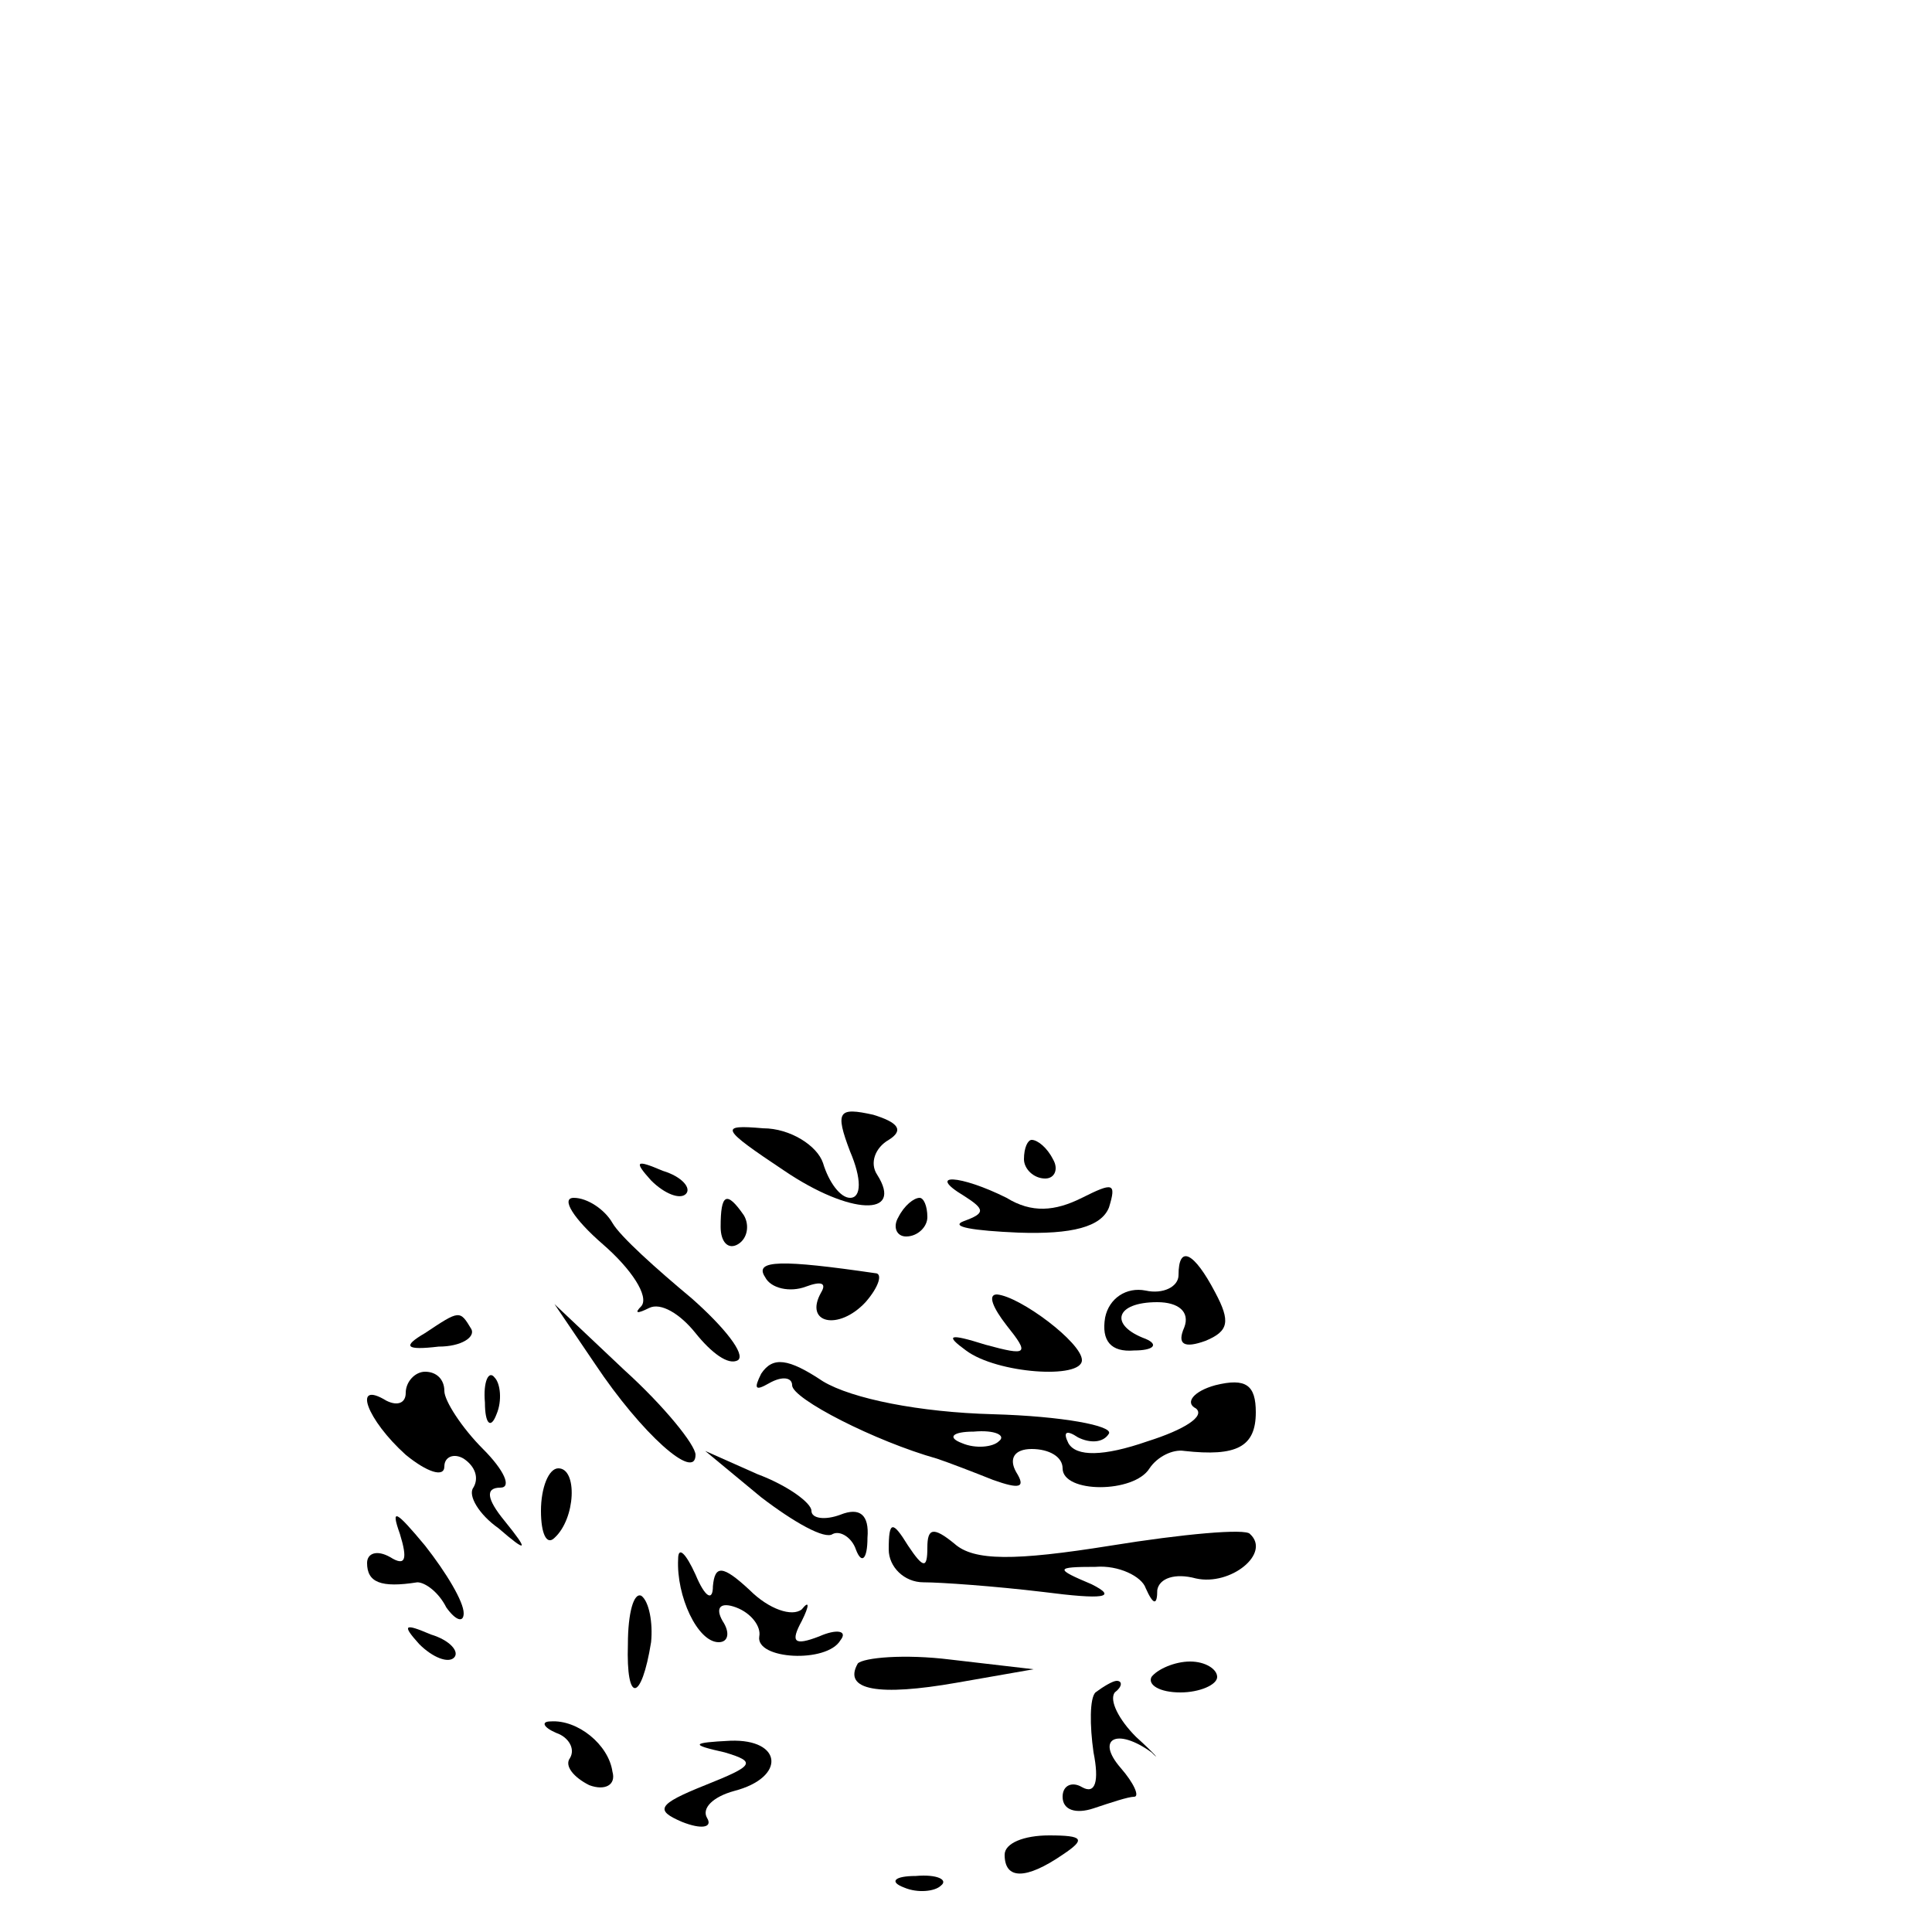
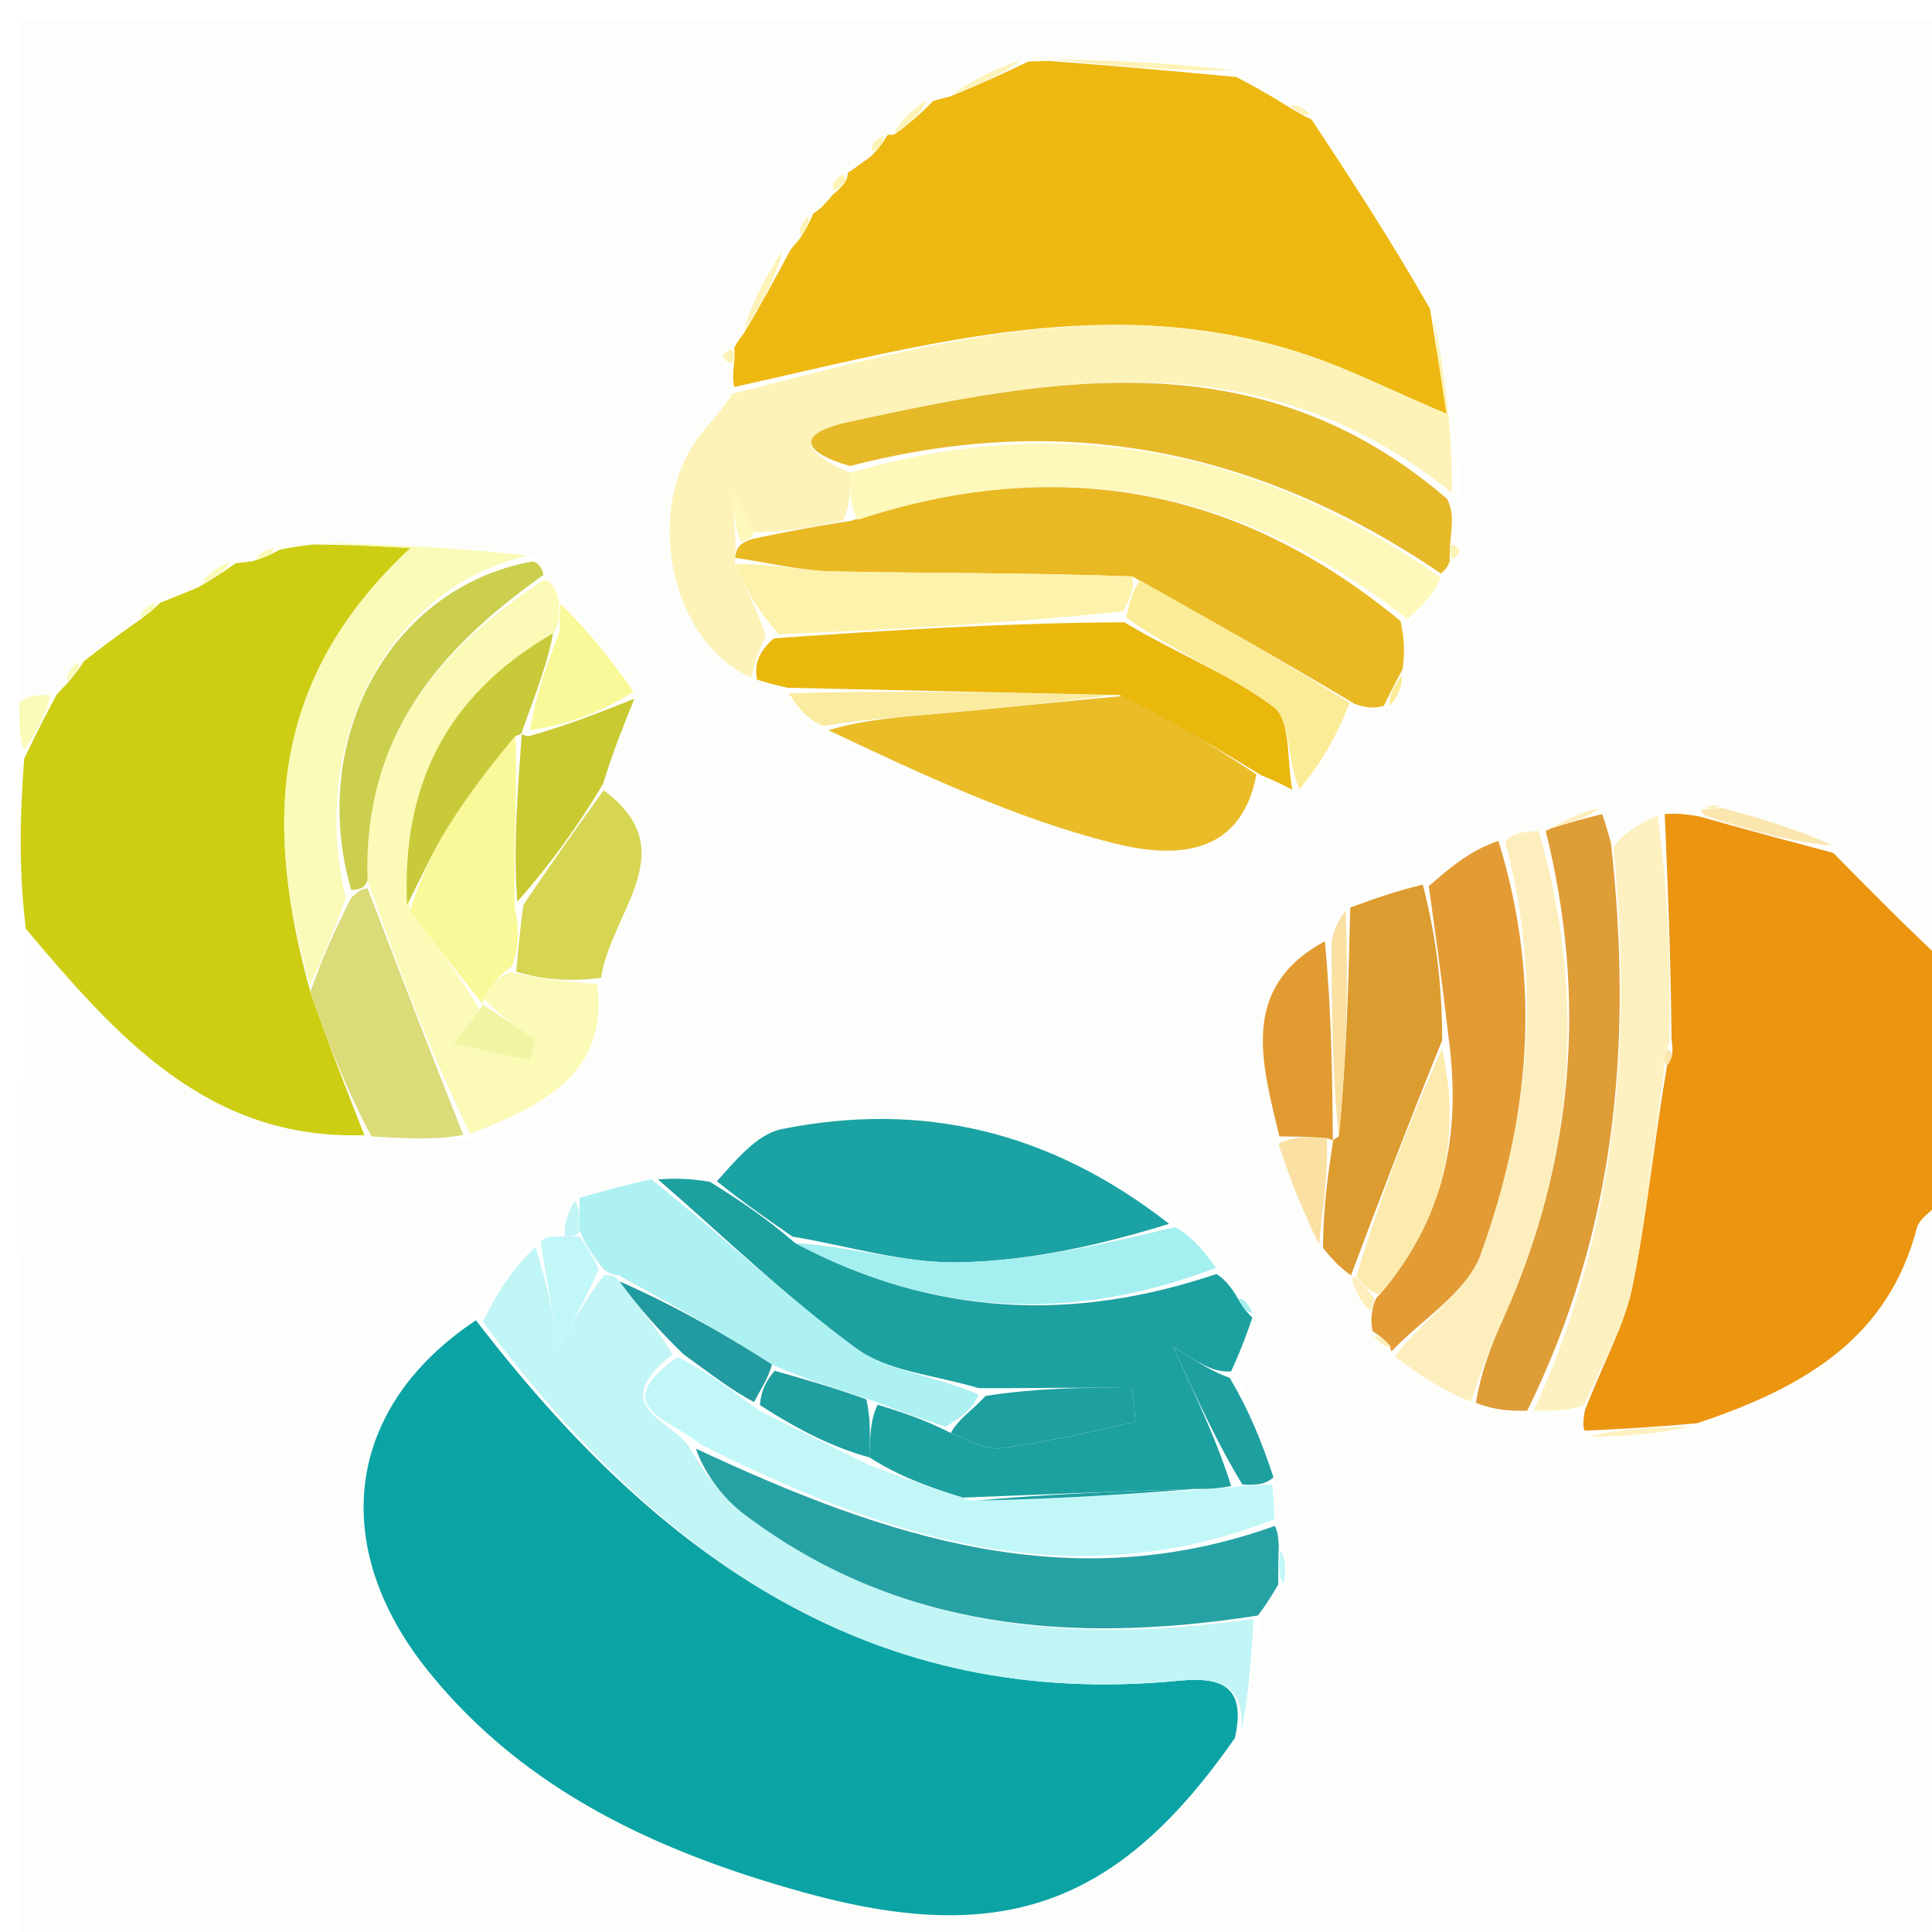
- <svg xmlns="http://www.w3.org/2000/svg" version="1.0" width="100pt" height="100pt" viewBox="0 0 100 100" preserveAspectRatio="xMidYMid meet">
-   <g transform="translate(0,100) scale(0.1,-0.1)" fill="#000000" stroke="none">
-     <path d="M440 404 c6 -14 6 -24 0 -24 -5 0 -11 8 -14 18 -3 9 -17 18 -31 18 -23 2 -22 0 11 -22 34 -23 62 -24 48 -2 -4 6 -1 14 6 18 8 5 5 9 -8 13 -18 4 -20 2 -12 -19z" />
-     <path d="M530 400 c0 -5 5 -10 11 -10 5 0 7 5 4 10 -3 6 -8 10 -11 10 -2 0 -4 -4 -4 -10z" />
-     <path d="M337 389 c7 -7 15 -10 18 -7 3 3 -2 9 -12 12 -14 6 -15 5 -6 -5z" />
-     <path d="M499 381 c11 -7 11 -9 0 -13 -8 -3 5 -5 28 -6 28 -1 43 3 47 13 4 13 2 13 -14 5 -14 -7 -26 -8 -39 0 -24 12 -42 13 -22 1z" />
-     <path d="M312 356 c15 -13 24 -27 20 -32 -4 -4 -2 -4 4 -1 6 3 16 -3 24 -13 8 -10 17 -17 22 -14 4 3 -7 17 -24 32 -18 15 -37 32 -41 39 -4 7 -13 13 -20 13 -7 0 0 -11 15 -24z" />
-     <path d="M373 365 c0 -8 4 -12 9 -9 5 3 6 10 3 15 -9 13 -12 11 -12 -6z" />
-     <path d="M465 370 c-3 -5 -1 -10 4 -10 6 0 11 5 11 10 0 6 -2 10 -4 10 -3 0 -8 -4 -11 -10z" />
-     <path d="M396 339 c3 -6 13 -8 21 -5 8 3 11 2 8 -3 -9 -16 9 -20 23 -5 7 8 9 15 5 15 -48 7 -63 7 -57 -2z" />
-     <path d="M610 340 c0 -6 -8 -10 -17 -8 -10 2 -19 -4 -21 -14 -2 -12 3 -18 15 -17 10 0 13 3 6 6 -19 7 -16 19 6 19 11 0 17 -5 14 -13 -4 -9 0 -11 11 -7 12 5 13 10 5 25 -11 21 -19 25 -19 9z" />
-     <path d="M521 314 c12 -15 11 -16 -11 -10 -19 6 -21 5 -10 -3 16 -12 60 -15 60 -5 0 9 -32 33 -44 34 -5 0 -2 -7 5 -16z" />
-     <path d="M220 310 c-12 -7 -10 -9 7 -7 12 0 19 5 17 9 -6 10 -6 10 -24 -2z" />
-     <path d="M308 294 c24 -36 52 -61 52 -47 0 5 -16 25 -37 44 l-36 34 21 -31z" />
-     <path d="M394 289 c-4 -8 -3 -9 4 -5 7 4 12 3 12 -1 0 -7 43 -29 75 -38 6 -2 19 -7 29 -11 14 -5 17 -4 12 4 -4 7 -1 12 8 12 9 0 16 -4 16 -10 0 -13 37 -13 45 0 4 6 12 10 18 9 27 -3 37 2 37 20 0 14 -5 18 -21 14 -11 -3 -16 -9 -10 -12 5 -4 -6 -11 -25 -17 -23 -8 -37 -8 -41 -1 -3 6 -1 7 5 3 6 -3 13 -3 16 2 2 4 -24 9 -60 10 -38 1 -73 8 -88 17 -18 12 -26 13 -32 4z m123 -35 c-3 -3 -12 -4 -19 -1 -8 3 -5 6 6 6 11 1 17 -2 13 -5z" />
-     <path d="M210 279 c0 -5 -4 -7 -10 -4 -18 11 -10 -10 10 -28 11 -9 20 -12 20 -6 0 5 5 7 10 4 6 -4 8 -10 5 -15 -3 -4 3 -14 13 -21 15 -13 16 -12 3 4 -9 11 -10 17 -2 17 6 0 2 9 -9 20 -11 11 -20 25 -20 30 0 6 -4 10 -10 10 -5 0 -10 -5 -10 -11z" />
-     <path d="M251 274 c0 -11 3 -14 6 -6 3 7 2 16 -1 19 -3 4 -6 -2 -5 -13z" />
-     <path d="M394 225 c17 -13 33 -22 37 -19 4 2 10 -2 12 -8 3 -8 6 -5 6 6 1 12 -4 16 -14 12 -8 -3 -15 -2 -15 2 0 4 -12 13 -28 19 l-27 12 29 -24z" />
-     <path d="M280 218 c0 -12 3 -18 7 -14 11 10 12 36 2 36 -5 0 -9 -10 -9 -22z" />
-     <path d="M207 206 c4 -13 3 -17 -5 -12 -7 4 -12 2 -12 -3 0 -10 7 -13 26 -10 4 0 11 -5 15 -13 5 -7 9 -8 9 -3 0 6 -9 21 -20 35 -15 18 -18 20 -13 6z" />
-     <path d="M460 198 c0 -9 8 -17 18 -17 9 0 37 -2 62 -5 31 -4 39 -3 25 4 -19 8 -19 9 2 9 12 1 24 -5 26 -11 4 -9 6 -9 6 -1 1 6 9 9 20 6 18 -4 39 13 28 23 -2 3 -35 0 -72 -6 -50 -8 -71 -8 -81 1 -11 9 -14 8 -14 -2 0 -11 -2 -11 -10 1 -8 13 -10 13 -10 -2z" />
-     <path d="M351 193 c-1 -19 10 -43 21 -43 5 0 6 5 2 11 -4 7 -1 10 7 7 8 -3 13 -10 12 -15 -2 -12 35 -14 42 -2 4 5 -2 6 -11 2 -13 -5 -15 -3 -9 8 4 8 4 11 0 6 -5 -4 -17 0 -27 10 -14 13 -18 13 -19 2 0 -8 -4 -6 -9 6 -5 11 -9 15 -9 8z" />
-     <path d="M325 149 c-1 -31 7 -30 12 1 1 10 -1 21 -5 24 -4 2 -7 -9 -7 -25z" />
-     <path d="M217 149 c7 -7 15 -10 18 -7 3 3 -2 9 -12 12 -14 6 -15 5 -6 -5z" />
-     <path d="M444 139 c-8 -14 11 -17 51 -10 l40 7 -43 5 c-24 3 -45 1 -48 -2z" />
-     <path d="M596 132 c-2 -4 4 -8 15 -8 10 0 19 4 19 8 0 4 -6 8 -14 8 -8 0 -17 -4 -20 -8z" />
-     <path d="M567 124 c-3 -3 -3 -17 -1 -31 3 -15 1 -22 -6 -18 -5 3 -10 1 -10 -5 0 -7 7 -9 16 -6 9 3 18 6 21 6 3 0 0 7 -7 15 -13 15 -2 21 16 8 5 -5 2 -1 -8 8 -9 9 -14 19 -11 23 4 3 4 6 1 6 -2 0 -7 -3 -11 -6z" />
-     <path d="M288 103 c6 -2 10 -8 7 -13 -3 -4 2 -10 10 -14 8 -3 14 0 12 7 -2 14 -18 27 -32 26 -5 0 -4 -3 3 -6z" />
-     <path d="M375 93 c17 -5 15 -7 -10 -17 -25 -10 -26 -13 -12 -19 10 -4 16 -3 13 2 -3 5 3 11 14 14 27 7 25 27 -2 26 -20 -1 -21 -2 -3 -6z" />
-     <path d="M520 40 c0 -13 11 -13 30 0 12 8 11 10 -7 10 -13 0 -23 -4 -23 -10z" />
-     <path d="M468 23 c7 -3 16 -2 19 1 4 3 -2 6 -13 5 -11 0 -14 -3 -6 -6z" />
-   </g>
+ <svg xmlns="http://www.w3.org/2000/svg" version="1.1" id="Layer_1" x="0px" y="0px" width="100%" viewBox="0 0 100 100" enable-background="new 0 0 100 100" xml:space="preserve">
+   <path fill="#FDFEFB" opacity="1" stroke="none" d=" M1,36   C1,24.361 1,12.722 1,1.042   C34.226,1.042 67.452,1.042 101,1.042   C101,17.019 101,33.041 100.696,49.398   C98.559,47.871 96.725,46.009 94.852,43.772   C92.925,42.869 91.038,42.343 89.018,41.691   C88.596,41.647 88.305,41.728 87.974,41.854   C87.932,41.898 88.004,41.995 87.699,42.027   C86.984,42.085 86.575,42.11 85.799,42.205   C84.78,42.663 84.127,43.051 83.36,43.232   C83.138,42.73 83.032,42.433 82.773,41.849   C81.75,42.041 80.881,42.519 80.007,43   C80.002,43.002 80.007,43.013 79.644,43.006   C78.8,43.049 78.319,43.099 77.492,43.12   C76.082,44.016 75.017,44.942 73.644,45.79   C72.186,46.134 71.038,46.554 69.652,47.134   C69.257,47.635 69.099,47.976 68.598,48.286   C64.143,51.118 65.299,54.993 66.173,59.202   C66.857,61.308 67.589,63.036 68.525,64.953   C69.164,65.46 69.599,65.777 70.02,66.373   C70.282,67.113 70.557,67.573 70.887,68.251   C70.941,68.469 71.046,68.905 71.119,69.159   C71.483,69.59 71.775,69.767 72.033,69.967   C71.999,69.99 72.044,69.921 72.203,70.211   C73.635,71.301 74.907,72.101 76.426,72.97   C77.465,73.032 78.257,73.025 79.385,73.022   C80.394,73.031 81.066,73.036 81.796,73.297   C81.908,73.718 81.962,73.885 82.244,74.345   C84.308,74.387 86.144,74.136 88.276,73.702   C93.58,71.76 97.756,69.152 99.22,63.549   C99.384,62.921 100.386,62.511 101,62   C101,74.97 101,87.941 101,100.955   C67.773,100.955 34.545,100.955 1,100.955   C1,83.647 1,66.292 1.336,48.545   C6.126,53.756 10.794,59.01 19.225,58.82   C21.117,58.94 22.645,59 24.522,59.008   C28.125,57.216 31.505,55.571 31.111,50.613   C31.631,47.161 35.471,44.009 31.216,40.57   C31.738,38.876 32.288,37.52 32.797,35.807   C31.507,33.951 30.256,32.454 28.926,30.748   C28.693,30.264 28.465,30.083 28.127,29.759   C28.093,29.523 27.908,29.081 27.673,28.779   C23.631,28.329 19.825,28.18 15.77,28.139   C15.17,28.313 14.818,28.381 14.183,28.37   C13.595,28.507 13.29,28.725 12.797,29.024   C12.611,29.106 12.205,29.147 11.869,29.098   C11.065,29.45 10.597,29.85 9.941,30.435   C9.262,30.813 8.773,31.006 8.003,31.198   C7.481,31.463 7.24,31.729 6.814,32.218   C5.87,33.034 5.109,33.628 4.043,34.266   C3.574,34.661 3.41,35.013 3.195,35.531   C3.144,35.698 2.923,35.967 2.602,35.963   C1.854,35.973 1.427,35.986 1,36  M45.476,7.11   C45.174,7.301 45.004,7.574 44.718,8.376   C44.439,8.566 44.161,8.756 43.426,9.107   C43.137,9.302 42.981,9.574 42.775,10.372   C42.614,10.664 42.386,10.89 41.561,11.262   C41.446,11.608 41.331,11.955 41.12,12.663   C41.12,12.663 40.896,12.963 40.129,13.006   C39.494,14.431 38.859,15.857 38.166,17.659   C38.166,17.659 38.004,18.004 37.633,18.113   C37.554,18.213 37.389,18.348 37.412,18.406   C37.5,18.62 37.65,18.809 37.873,19.523   C37.92,19.691 37.966,19.86 37.833,20.723   C37.301,21.32 36.736,21.891 36.242,22.519   C33.246,26.329 34.72,33.297 39.486,35.312   C39.914,35.407 40.341,35.502 40.89,36.18   C41.366,36.724 41.842,37.269 42.835,38.247   C47.747,40.098 52.555,42.362 57.612,43.637   C60.376,44.334 64.185,44.608 65.554,40.185   C65.999,40.415 66.444,40.646 67.639,40.84   C68.42,39.45 69.201,38.06 70.529,36.793   C70.893,36.708 71.257,36.624 72.258,36.527   C72.432,35.962 72.607,35.398 72.882,34.153   C72.753,33.486 72.625,32.818 73.185,31.931   C73.76,31.239 74.336,30.548 74.944,29.427   C74.944,29.427 75.055,29.012 75.372,28.846   C75.433,28.746 75.568,28.615 75.542,28.549   C75.46,28.343 75.318,28.161 75.182,27.314   C75.191,26.876 75.199,26.439 75.683,25.365   C75.202,22.218 74.722,19.07 73.89,15.303   C71.891,12.265 69.892,9.228 67.717,5.625   C67.363,5.498 67.01,5.37 66.085,5.092   C65.39,4.724 64.695,4.356 63.651,3.304   C60.436,3.21 57.221,3.117 53.632,3.167   C53.632,3.167 53.232,3.184 52.467,3.027   C51.296,3.645 50.124,4.264 48.662,5.112   C48.662,5.112 48.308,5.225 47.621,5.129   C47.07,5.738 46.519,6.346 45.997,7.002   C45.997,7.002 45.952,6.969 45.476,7.11  M28.499,64.004   C28.499,64.004 28.001,64.026 27.432,64.345   C26.591,65.594 25.75,66.842 24.199,67.93   C17.826,72.865 16.98,80.07 22.183,86.518   C27.202,92.739 34.145,95.883 41.61,97.953   C51.924,100.814 57.904,98.593 64.551,89.465   C64.662,87.574 64.773,85.684 65.327,83.446   C65.606,82.967 65.885,82.488 66.701,81.929   C66.607,81.252 66.513,80.576 66.23,79.427   C66.147,79.278 66.064,79.13 65.97,78.271   C65.934,77.797 65.899,77.324 65.966,76.086   C65.264,74.469 64.561,72.851 64.003,70.569   C64.276,69.781 64.549,68.992 64.822,67.678   C64.582,67.438 64.341,67.197 63.803,66.535   C63.525,66.337 63.246,66.139 62.901,65.303   C62.209,64.583 61.516,63.863 60.229,62.802   C54.281,58.474 47.65,57.011 40.48,58.438   C39.188,58.695 38.109,60.031 36.213,60.922   C35.493,60.962 34.773,61.002 33.353,61.04   C32.234,61.36 31.115,61.68 29.502,62.328   C29.334,62.883 29.165,63.438 28.499,64.004  z" />
+   <path fill="#EB9511" opacity="1" stroke="none" d=" M94.892,44.147   C96.725,46.009 98.559,47.871 100.696,49.867   C101,53.693 101,57.386 101,61.539   C100.386,62.511 99.384,62.921 99.22,63.549   C97.756,69.152 93.58,71.76 87.85,73.665   C85.425,73.89 83.721,73.971 82.017,74.051   C81.962,73.885 81.908,73.718 82.032,73.007   C82.994,70.51 84.08,68.621 84.493,66.594   C85.252,62.878 85.615,59.081 86.287,55.148   C86.615,54.694 86.602,54.418 86.517,53.743   C86.483,49.602 86.325,45.869 86.166,42.135   C86.575,42.11 86.984,42.085 87.971,42.261   C90.663,43.024 92.778,43.586 94.892,44.147  z" />
+   <path fill="#CDCE14" opacity="1" stroke="none" d=" M14.466,28.449   C14.818,28.381 15.17,28.313 16.136,28.185   C17.932,28.188 19.112,28.252 21.244,28.367   C13.849,35.245 13.71,42.881 16.066,51.336   C17.007,54.045 17.934,56.402 18.861,58.759   C10.794,59.01 6.126,53.756 1.336,48.076   C1,45.3 1,42.6 1.25,39.272   C1.975,37.752 2.449,36.86 2.923,35.967   C2.923,35.967 3.144,35.698 3.446,35.414   C3.948,34.827 4.148,34.525 4.348,34.222   C5.109,33.628 5.87,33.034 7.083,32.191   C7.784,31.694 8.034,31.446 8.283,31.199   C8.773,31.006 9.262,30.813 10.246,30.406   C11.229,29.843 11.717,29.495 12.205,29.147   C12.205,29.147 12.611,29.106 13.072,29.049   C13.844,28.811 14.155,28.63 14.466,28.449  z" />
+   <path fill="#FAFAB9" opacity="1" stroke="none" d=" M2.602,35.963   C2.449,36.86 1.975,37.752 1.25,38.822   C1,38.25 1,37.5 1,36.375   C1.427,35.986 1.854,35.973 2.602,35.963  z" />
+   <path fill="#0CA3A5" opacity="1" stroke="none" d=" M63.919,89.96   C57.904,98.593 51.924,100.814 41.61,97.953   C34.145,95.883 27.202,92.739 22.183,86.518   C16.98,80.07 17.826,72.865 24.634,68.338   C34.105,80.668 45.219,88.539 61.054,86.991   C63.539,86.748 64.451,87.533 63.919,89.96  z" />
+   <path fill="#EDB811" opacity="1" stroke="none" d=" M53.232,3.184   C53.232,3.184 53.632,3.167 54.247,3.151   C57.908,3.419 60.954,3.704 64,3.988   C64.695,4.356 65.39,4.724 66.502,5.41   C67.244,5.882 67.568,6.036 67.893,6.191   C69.892,9.228 71.891,12.265 74.018,15.981   C74.354,18.019 74.563,19.378 74.877,21.424   C71.965,20.179 69.923,19.151 67.78,18.418   C57.656,14.953 47.849,17.855 38.013,20.028   C37.966,19.86 37.92,19.691 37.973,19.035   C38.049,18.366 38.027,18.185 38.004,18.004   C38.004,18.004 38.166,17.659 38.472,17.298   C39.484,15.612 40.19,14.287 40.896,12.963   C40.896,12.963 41.12,12.663 41.403,12.346   C41.822,11.702 41.958,11.376 42.093,11.049   C42.386,10.89 42.614,10.664 43.102,10.077   C43.72,9.58 43.871,9.301 43.882,8.946   C44.161,8.756 44.439,8.566 45.086,8.091   C45.62,7.527 45.786,7.248 45.952,6.969   C45.952,6.969 45.997,7.002 46.295,6.957   C47.165,6.349 47.736,5.787 48.308,5.225   C48.308,5.225 48.662,5.112 49.145,5.003   C50.829,4.323 52.031,3.754 53.232,3.184  z" />
+   <path fill="#FDF3B8" opacity="1" stroke="none" d=" M37.923,20.375   C47.849,17.855 57.656,14.953 67.78,18.418   C69.923,19.151 71.965,20.179 74.877,21.424   C74.563,19.378 74.354,18.019 74.193,16.291   C74.722,19.07 75.202,22.218 75.142,25.505   C65.23,17.504 54.566,19.525 43.92,21.844   C41.081,22.463 41.609,23.444 44.001,24.469   C44,25.508 44.001,26.201 43.634,26.948   C41.842,27.295 40.419,27.587 38.992,27.548   C38.616,26.634 38.244,26.052 37.872,25.469   C37.953,26.335 38.034,27.202 38.086,28.269   C38.058,28.469 38.057,28.873 38.043,29.212   C38.647,30.608 39.265,31.666 39.63,32.937   C39.212,33.784 39.046,34.419 38.881,35.053   C34.72,33.297 33.246,26.329 36.242,22.519   C36.736,21.891 37.301,21.32 37.923,20.375  z" />
+   <path fill="#1CA1A0" opacity="1" stroke="none" d=" M62.968,65.941   C63.246,66.139 63.525,66.337 63.955,67.008   C64.344,67.722 64.583,67.962 64.821,68.203   C64.549,68.992 64.276,69.781 63.721,70.983   C62.856,71.039 62.274,70.681 60.724,69.726   C62.127,72.764 63.061,74.785 63.723,76.914   C63.066,77.048 62.681,77.074 61.816,77.069   C57.617,77.198 53.897,77.358 49.837,77.516   C47.999,76.952 46.501,76.392 45.003,75.434   C45.035,74.234 45.067,73.434 45.429,72.707   C46.819,73.138 47.878,73.494 49.213,74.17   C50.287,74.658 51.118,75.06 51.877,74.953   C54.187,74.628 56.474,74.123 58.745,73.584   C58.81,73.569 58.613,71.845 58.52,71.844   C56.026,71.794 53.53,71.866 50.666,71.85   C48.282,71.151 45.931,70.976 44.319,69.794   C40.703,67.143 37.453,63.991 34.054,61.042   C34.773,61.002 35.493,60.962 36.746,61.17   C38.525,62.28 39.77,63.142 41.159,64.343   C48.346,68.164 55.577,68.436 62.968,65.941  z" />
+   <path fill="#C2F5F5" opacity="1" stroke="none" d=" M64.235,89.712   C64.451,87.533 63.539,86.748 61.054,86.991   C45.219,88.539 34.105,80.668 24.989,68.418   C25.75,66.842 26.591,65.594 27.712,64.546   C28.31,66.387 28.627,68.027 28.945,69.668   C29.635,68.442 30.325,67.216 31.266,65.997   C31.684,66.006 31.851,66.007 32.067,66.325   C33.11,67.751 34.104,68.859 34.806,70.101   C31.411,72.817 34.641,73.42 35.645,74.857   C36.44,76.192 37.343,77.492 38.544,78.397   C46.451,84.358 55.462,85.121 64.884,83.793   C64.773,85.684 64.662,87.574 64.235,89.712  z" />
+   <path fill="#1BA2A3" opacity="1" stroke="none" d=" M41.016,64.005   C39.77,63.142 38.525,62.28 37.106,61.143   C38.109,60.031 39.188,58.695 40.48,58.438   C47.65,57.011 54.281,58.474 60.513,63.345   C57.087,64.407 53.385,65.26 49.666,65.338   C46.793,65.398 43.9,64.485 41.016,64.005  z" />
+   <path fill="#E9B924" opacity="1" stroke="none" d=" M38.997,27.88   C40.419,27.587 41.842,27.295 44.031,26.96   C55.021,23.416 64.224,25.317 72.496,32.15   C72.625,32.818 72.753,33.486 72.602,34.634   C72.089,35.59 71.855,36.064 71.621,36.539   C71.257,36.624 70.893,36.708 70.131,36.44   C66.15,34.068 62.569,32.05 58.616,29.839   C53.202,29.635 48.157,29.681 43.116,29.576   C41.425,29.541 39.743,29.119 38.057,28.873   C38.057,28.873 38.058,28.469 38.308,28.228   C38.558,27.988 38.997,27.88 38.997,27.88  z" />
+   <path fill="#E9BC28" opacity="1" stroke="none" d=" M65.034,40.08   C64.185,44.608 60.376,44.334 57.612,43.637   C52.555,42.362 47.747,40.098 42.879,37.795   C44.852,37.206 46.783,37.102 48.708,36.926   C51.801,36.645 54.89,36.316 58.356,36.002   C60.833,37.358 62.933,38.719 65.034,40.08  z" />
+   <path fill="#E6B929" opacity="1" stroke="none" d=" M44.004,24.122   C41.609,23.444 41.081,22.463 43.92,21.844   C54.566,19.525 65.23,17.504 74.905,25.824   C75.199,26.439 75.191,26.876 75.087,27.893   C75.013,28.652 75.034,28.832 75.055,29.012   C75.055,29.012 74.944,29.427 74.576,29.68   C65.059,23.222 54.997,21.251 44.004,24.122  z" />
+   <path fill="#27A2A4" opacity="1" stroke="none" d=" M65.106,83.62   C55.462,85.121 46.451,84.358 38.544,78.397   C37.343,77.492 36.44,76.192 36.016,74.978   C45.943,79.631 55.481,82.747 65.981,78.982   C66.064,79.13 66.147,79.278 66.19,80   C66.154,81.052 66.159,81.53 66.164,82.009   C65.885,82.488 65.606,82.967 65.106,83.62  z" />
+   <path fill="#E39C35" opacity="1" stroke="none" d=" M71.046,68.905   C71.046,68.905 70.941,68.469 70.996,68.057   C71.051,67.646 71.132,67.208 71.421,66.999   C74.754,63.068 75.658,58.797 74.976,53.688   C74.642,50.796 74.298,48.332 73.953,45.867   C75.017,44.942 76.082,44.016 77.558,43.524   C79.905,51.088 79.091,58.128 76.655,64.906   C75.947,66.876 73.626,68.266 72.044,69.921   C72.044,69.921 71.999,69.99 71.953,69.72   C71.621,69.268 71.333,69.086 71.046,68.905  z" />
+   <path fill="#FBFAB7" opacity="1" stroke="none" d=" M30.92,50.935   C31.505,55.571 28.125,57.216 24.33,58.691   C22.202,54.277 20.614,50.128 19.027,45.57   C18.777,38.121 22.718,33.606 28.161,29.996   C28.465,30.083 28.693,30.264 28.924,31.033   C28.991,31.904 28.979,32.282 28.629,32.777   C22.981,36.038 20.795,40.801 21.21,47.139   C22.568,48.958 23.786,50.476 24.829,52.267   C24.254,53.031 23.855,53.523 23.455,54.014   C24.779,54.306 26.102,54.599 27.425,54.891   C27.519,54.521 27.612,54.152 27.705,53.783   C26.802,53.189 25.898,52.594 25.029,51.684   C25.459,50.919 25.854,50.471 26.446,50.311   C28.069,50.711 29.494,50.823 30.92,50.935  z" />
+   <path fill="#DF9D37" opacity="1" stroke="none" d=" M82.927,42.136   C83.032,42.433 83.138,42.73 83.386,43.658   C84.56,54.26 83.548,63.91 79.048,73.017   C78.257,73.025 77.465,73.032 76.392,72.61   C76.691,70.832 77.258,69.476 77.856,68.135   C81.479,60.008 82.145,51.631 80.007,43.013   C80.007,43.013 80.002,43.002 80.289,42.869   C81.359,42.536 82.143,42.336 82.927,42.136  z" />
+   <path fill="#EAB70D" opacity="1" stroke="none" d=" M65.294,40.133   C62.933,38.719 60.833,37.358 57.935,35.978   C51.681,35.838 46.225,35.718 40.769,35.598   C40.341,35.502 39.914,35.407 39.183,35.182   C39.046,34.419 39.212,33.784 40.055,33.04   C46.501,32.585 52.27,32.239 58.195,32.209   C60.911,33.84 63.669,34.892 65.933,36.6   C66.822,37.27 66.603,39.407 66.889,40.876   C66.444,40.646 65.999,40.415 65.294,40.133  z" />
+   <path fill="#C2F7F8" opacity="1" stroke="none" d=" M65.975,78.626   C55.481,82.747 45.943,79.631 36.262,74.761   C34.641,73.42 31.411,72.817 35.088,70.233   C36.776,71.108 37.89,71.985 39.304,73.02   C41.404,74.063 43.203,74.948 45.003,75.832   C46.501,76.392 47.999,76.952 50.258,77.666   C54.777,77.579 58.536,77.339 62.295,77.099   C62.681,77.074 63.066,77.048 64.034,76.951   C65.031,76.869 65.447,76.86 65.863,76.851   C65.899,77.324 65.934,77.797 65.975,78.626  z" />
+   <path fill="#FEF8BA" opacity="1" stroke="none" d=" M44.001,24.469   C54.997,21.251 65.059,23.222 74.56,29.894   C74.336,30.548 73.76,31.239 72.84,32.041   C64.224,25.317 55.021,23.416 44.399,26.906   C44.001,26.201 44,25.508 44.001,24.469  z" />
+   <path fill="#DD9C2F" opacity="1" stroke="none" d=" M73.644,45.79   C74.298,48.332 74.642,50.796 74.647,53.846   C72.856,58.26 71.404,62.089 69.939,65.978   C69.926,66.037 70.033,66.095 70.033,66.095   C69.599,65.777 69.164,65.46 68.478,64.586   C68.492,62.348 68.757,60.667 69.01,58.993   C68.997,59.001 68.99,59.029 69.299,58.808   C69.702,54.716 69.796,50.845 69.89,46.974   C71.038,46.554 72.186,46.134 73.644,45.79  z" />
+   <path fill="#FAFAB9" opacity="1" stroke="none" d=" M16.051,50.984   C13.71,42.881 13.849,35.245 21.244,28.367   C19.112,28.252 17.932,28.188 16.384,28.078   C19.825,28.18 23.631,28.329 27.3,28.762   C20.186,30.41 15.915,38.268 17.898,46.487   C17.283,48.246 16.667,49.615 16.051,50.984  z" />
+   <path fill="#FDF1C1" opacity="1" stroke="none" d=" M79.385,73.022   C83.548,63.91 84.56,54.26 83.5,43.864   C84.127,43.051 84.78,42.663 85.799,42.205   C86.325,45.869 86.483,49.602 86.411,53.917   C86.081,54.767 86.068,55.04 86.142,55.317   C85.615,59.081 85.252,62.878 84.493,66.594   C84.08,68.621 82.994,70.51 81.975,72.751   C81.066,73.036 80.394,73.031 79.385,73.022  z" />
+   <path fill="#FDEFBD" opacity="1" stroke="none" d=" M79.644,43.006   C82.145,51.631 81.479,60.008 77.856,68.135   C77.258,69.476 76.691,70.832 76.145,72.541   C74.907,72.101 73.635,71.301 72.203,70.211   C73.626,68.266 75.947,66.876 76.655,64.906   C79.091,58.128 79.905,51.088 77.904,43.554   C78.319,43.099 78.8,43.049 79.644,43.006  z" />
+   <path fill="#AEF1F2" opacity="1" stroke="none" d=" M32.018,66.008   C31.851,66.007 31.684,66.006 31.241,65.701   C30.642,64.932 30.318,64.466 29.992,63.667   C29.992,62.889 29.994,62.445 29.996,62   C31.115,61.68 32.234,61.36 33.703,61.041   C37.453,63.991 40.703,67.143 44.319,69.794   C45.931,70.976 48.282,71.151 50.651,72.183   C50.315,73.006 49.626,73.428 48.937,73.851   C47.878,73.494 46.819,73.138 45.171,72.503   C43.085,71.8 41.588,71.375 39.957,70.625   C37.221,68.869 34.62,67.439 32.018,66.008  z" />
+   <path fill="#DBDB7A" opacity="1" stroke="none" d=" M16.066,51.336   C16.667,49.615 17.283,48.246 18.181,46.461   C18.651,46.023 18.839,46.001 19.027,45.979   C20.614,50.128 22.202,54.277 23.981,58.742   C22.645,59 21.117,58.94 19.225,58.82   C17.934,56.402 17.007,54.045 16.066,51.336  z" />
+   <path fill="#CCCF4D" opacity="1" stroke="none" d=" M19.027,45.57   C18.839,46.001 18.651,46.023 18.18,46.071   C15.915,38.268 20.186,30.41 27.535,29.064   C27.908,29.081 28.093,29.523 28.127,29.759   C22.718,33.606 18.777,38.121 19.027,45.57  z" />
+   <path fill="#D6D653" opacity="1" stroke="none" d=" M31.111,50.613   C29.494,50.823 28.069,50.711 26.712,50.294   C26.844,49.047 26.907,48.106 27.093,46.838   C28.559,44.643 29.901,42.775 31.242,40.907   C35.471,44.009 31.631,47.161 31.111,50.613  z" />
+   <path fill="#FBEC97" opacity="1" stroke="none" d=" M67.264,40.858   C66.603,39.407 66.822,37.27 65.933,36.6   C63.669,34.892 60.911,33.84 58.29,31.966   C58.483,30.948 58.735,30.489 58.987,30.031   C62.569,32.05 66.15,34.068 69.857,36.378   C69.201,38.06 68.42,39.45 67.264,40.858  z" />
+   <path fill="#A4EFEF" opacity="1" stroke="none" d=" M41.159,64.343   C43.9,64.485 46.793,65.398 49.666,65.338   C53.385,65.26 57.087,64.407 60.81,63.515   C61.516,63.863 62.209,64.583 62.934,65.622   C55.577,68.436 48.346,68.164 41.159,64.343  z" />
+   <path fill="#C9CA32" opacity="1" stroke="none" d=" M31.216,40.57   C29.901,42.775 28.559,44.643 26.774,46.678   C26.559,43.893 26.789,40.941 27.007,37.991   C26.995,37.992 26.987,38.013 27.337,38.113   C29.404,37.531 31.121,36.848 32.837,36.164   C32.288,37.52 31.738,38.876 31.216,40.57  z" />
+   <path fill="#E19B31" opacity="1" stroke="none" d=" M66.222,58.824   C65.299,54.993 64.143,51.118 68.576,48.718   C68.928,52.463 68.959,55.746 68.99,59.029   C68.99,59.029 68.997,59.001 68.663,58.915   C67.626,58.827 66.924,58.826 66.222,58.824  z" />
+   <path fill="#FAEBA0" opacity="1" stroke="none" d=" M40.83,35.889   C46.225,35.718 51.681,35.838 57.559,35.983   C54.89,36.316 51.801,36.645 48.708,36.926   C46.783,37.102 44.852,37.206 42.62,37.578   C41.842,37.269 41.366,36.724 40.83,35.889  z" />
+   <path fill="#FAE0A2" opacity="1" stroke="none" d=" M69.299,58.808   C68.959,55.746 68.928,52.463 68.92,48.749   C69.099,47.976 69.257,47.635 69.652,47.134   C69.796,50.845 69.702,54.716 69.299,58.808  z" />
+   <path fill="#1E9FA0" opacity="1" stroke="none" d=" M65.915,76.469   C65.447,76.86 65.031,76.869 64.305,76.842   C63.061,74.785 62.127,72.764 60.724,69.726   C62.274,70.681 62.856,71.039 63.648,71.316   C64.561,72.851 65.264,74.469 65.915,76.469  z" />
+   <path fill="#C2F7F8" opacity="1" stroke="none" d=" M29.994,64.001   C30.318,64.466 30.642,64.932 30.991,65.694   C30.325,67.216 29.635,68.442 28.945,69.668   C28.627,68.027 28.31,66.387 27.997,64.386   C28.001,64.026 28.499,64.004 28.997,64.001   C29.496,63.998 29.994,64.001 29.994,64.001  z" />
+   <path fill="#F9F999" opacity="1" stroke="none" d=" M32.797,35.807   C31.121,36.848 29.404,37.531 27.43,37.789   C27.77,35.797 28.369,34.229 28.968,32.661   C28.979,32.282 28.991,31.904 29.004,31.241   C30.256,32.454 31.507,33.951 32.797,35.807  z" />
+   <path fill="#FDF3B8" opacity="1" stroke="none" d=" M63.825,3.646   C60.954,3.704 57.908,3.419 54.434,3.079   C57.221,3.117 60.436,3.21 63.825,3.646  z" />
+   <path fill="#FAE0A2" opacity="1" stroke="none" d=" M66.173,59.202   C66.924,58.826 67.626,58.827 68.675,58.907   C68.757,60.667 68.492,62.348 68.274,64.396   C67.589,63.036 66.857,61.308 66.173,59.202  z" />
+   <path fill="#FBE6B0" opacity="1" stroke="none" d=" M94.852,43.772   C92.778,43.586 90.663,43.024 88.277,42.229   C88.004,41.995 87.932,41.898 88.257,41.882   C88.771,41.85 88.961,41.833 89.15,41.817   C91.038,42.343 92.925,42.869 94.852,43.772  z" />
+   <path fill="#FDF3B8" opacity="1" stroke="none" d=" M40.513,12.984   C40.19,14.287 39.484,15.612 38.501,17.109   C38.859,15.857 39.494,14.431 40.513,12.984  z" />
+   <path fill="#FDF1C1" opacity="1" stroke="none" d=" M82.244,74.345   C83.721,73.971 85.425,73.89 87.555,73.847   C86.144,74.136 84.308,74.387 82.244,74.345  z" />
+   <path fill="#FDF3B8" opacity="1" stroke="none" d=" M52.85,3.105   C52.031,3.754 50.829,4.323 49.29,4.888   C50.124,4.264 51.296,3.645 52.85,3.105  z" />
+   <path fill="#C2F7F8" opacity="1" stroke="none" d=" M66.432,81.969   C66.159,81.53 66.154,81.052 66.285,80.236   C66.513,80.576 66.607,81.252 66.432,81.969  z" />
+   <path fill="#FDF3B8" opacity="1" stroke="none" d=" M47.965,5.177   C47.736,5.787 47.165,6.349 46.28,6.933   C46.519,6.346 47.07,5.738 47.965,5.177  z" />
+   <path fill="#FDEFBD" opacity="1" stroke="none" d=" M82.773,41.849   C82.143,42.336 81.359,42.536 80.294,42.867   C80.881,42.519 81.75,42.041 82.773,41.849  z" />
+   <path fill="#FAFAB9" opacity="1" stroke="none" d=" M11.869,29.098   C11.717,29.495 11.229,29.843 10.435,30.221   C10.597,29.85 11.065,29.45 11.869,29.098  z" />
+   <path fill="#FDEFBD" opacity="1" stroke="none" d=" M71.132,67.208   C71.132,67.208 71.051,67.646 70.941,67.84   C70.557,67.573 70.282,67.113 70.02,66.373   C70.033,66.095 69.926,66.037 70.189,66.139   C70.679,66.564 70.906,66.886 71.132,67.208  z" />
+   <path fill="#FBEC97" opacity="1" stroke="none" d=" M71.94,36.533   C71.855,36.064 72.089,35.59 72.552,34.974   C72.607,35.398 72.432,35.962 71.94,36.533  z" />
+   <path fill="#C2F5F5" opacity="1" stroke="none" d=" M29.992,63.667   C29.994,64.001 29.496,63.998 29.246,63.995   C29.165,63.438 29.334,62.883 29.749,62.164   C29.994,62.445 29.992,62.889 29.992,63.667  z" />
+   <path fill="#FAFAB9" opacity="1" stroke="none" d=" M4.043,34.266   C4.148,34.525 3.948,34.827 3.497,35.247   C3.41,35.013 3.574,34.661 4.043,34.266  z" />
+   <path fill="#FAFAB9" opacity="1" stroke="none" d=" M8.003,31.198   C8.034,31.446 7.784,31.694 7.266,31.968   C7.24,31.729 7.481,31.463 8.003,31.198  z" />
+   <path fill="#FDF1C1" opacity="1" stroke="none" d=" M89.018,41.691   C88.961,41.833 88.771,41.85 88.298,41.839   C88.305,41.728 88.596,41.647 89.018,41.691  z" />
+   <path fill="#A4EFEF" opacity="1" stroke="none" d=" M64.822,67.941   C64.583,67.962 64.344,67.722 64.104,67.218   C64.341,67.197 64.582,67.438 64.822,67.941  z" />
+   <path fill="#FDEFBD" opacity="1" stroke="none" d=" M71.119,69.159   C71.333,69.086 71.621,69.268 71.988,69.697   C71.775,69.767 71.483,69.59 71.119,69.159  z" />
+   <path fill="#FDF3B8" opacity="1" stroke="none" d=" M75.213,28.929   C75.034,28.832 75.013,28.652 75.095,28.221   C75.318,28.161 75.46,28.343 75.542,28.549   C75.568,28.615 75.433,28.746 75.213,28.929  z" />
+   <path fill="#FAFAB9" opacity="1" stroke="none" d=" M14.183,28.37   C14.155,28.63 13.844,28.811 13.259,28.967   C13.29,28.725 13.595,28.507 14.183,28.37  z" />
+   <path fill="#FDF3B8" opacity="1" stroke="none" d=" M37.819,18.058   C38.027,18.185 38.049,18.366 37.924,18.778   C37.65,18.809 37.5,18.62 37.412,18.406   C37.389,18.348 37.554,18.213 37.819,18.058  z" />
+   <path fill="#FDF3B8" opacity="1" stroke="none" d=" M41.827,11.156   C41.958,11.376 41.822,11.702 41.451,12.165   C41.331,11.955 41.446,11.608 41.827,11.156  z" />
+   <path fill="#FDF3B8" opacity="1" stroke="none" d=" M43.654,9.027   C43.871,9.301 43.72,9.58 43.193,9.852   C42.981,9.574 43.137,9.302 43.654,9.027  z" />
+   <path fill="#FDF3B8" opacity="1" stroke="none" d=" M45.714,7.039   C45.786,7.248 45.62,7.527 45.21,7.867   C45.004,7.574 45.174,7.301 45.714,7.039  z" />
+   <path fill="#FDF3B8" opacity="1" stroke="none" d=" M67.805,5.908   C67.568,6.036 67.244,5.882 66.788,5.485   C67.01,5.37 67.363,5.498 67.805,5.908  z" />
+   <path fill="#FBE6B0" opacity="1" stroke="none" d=" M86.287,55.148   C86.068,55.04 86.081,54.767 86.286,54.325   C86.602,54.418 86.615,54.694 86.287,55.148  z" />
+   <path fill="#FDF2AC" opacity="1" stroke="none" d=" M58.616,29.839   C58.735,30.489 58.483,30.948 58.135,31.65   C52.27,32.239 46.501,32.585 40.307,32.828   C39.265,31.666 38.647,30.608 38.043,29.212   C39.743,29.119 41.425,29.541 43.116,29.576   C48.157,29.681 53.202,29.635 58.616,29.839  z" />
+   <path fill="#FEF8BA" opacity="1" stroke="none" d=" M38.992,27.548   C38.997,27.88 38.558,27.988 38.336,28.028   C38.034,27.202 37.953,26.335 37.872,25.469   C38.244,26.052 38.616,26.634 38.992,27.548  z" />
+   <path fill="#1E9FA0" opacity="1" stroke="none" d=" M49.213,74.17   C49.626,73.428 50.315,73.006 51.019,72.25   C53.53,71.866 56.026,71.794 58.52,71.844   C58.613,71.845 58.81,73.569 58.745,73.584   C56.474,74.123 54.187,74.628 51.877,74.953   C51.118,75.06 50.287,74.658 49.213,74.17  z" />
+   <path fill="#1E9FA0" opacity="1" stroke="none" d=" M40.091,70.949   C41.588,71.375 43.085,71.8 44.84,72.429   C45.067,73.434 45.035,74.234 45.003,75.434   C43.203,74.948 41.404,74.063 39.333,72.728   C39.405,71.834 39.748,71.392 40.091,70.949  z" />
+   <path fill="#1E9FA0" opacity="1" stroke="none" d=" M61.816,77.069   C58.536,77.339 54.777,77.579 50.598,77.669   C53.897,77.358 57.617,77.198 61.816,77.069  z" />
+   <path fill="#229BA0" opacity="1" stroke="none" d=" M39.957,70.625   C39.748,71.392 39.405,71.834 39.033,72.569   C37.89,71.985 36.776,71.108 35.38,70.099   C34.104,68.859 33.11,67.751 32.067,66.325   C34.62,67.439 37.221,68.869 39.957,70.625  z" />
+   <path fill="#FCEBAD" opacity="1" stroke="none" d=" M71.421,66.999   C70.906,66.886 70.679,66.564 70.202,66.08   C71.404,62.089 72.856,58.26 74.636,54.274   C75.658,58.797 74.754,63.068 71.421,66.999  z" />
+   <path fill="#C9CA39" opacity="1" stroke="none" d=" M28.629,32.777   C28.369,34.229 27.77,35.797 27.079,37.689   C26.987,38.013 26.995,37.992 26.671,38.107   C25.267,39.781 24.126,41.301 23.128,42.909   C22.35,44.162 21.75,45.525 21.07,46.838   C20.795,40.801 22.981,36.038 28.629,32.777  z" />
+   <path fill="#F9F999" opacity="1" stroke="none" d=" M21.21,47.139   C21.75,45.525 22.35,44.162 23.128,42.909   C24.126,41.301 25.267,39.781 26.682,38.106   C26.789,40.941 26.559,43.893 26.65,47.005   C26.907,48.106 26.844,49.047 26.515,50.005   C25.854,50.471 25.459,50.919 25.032,51.684   C25,52 25.004,51.995 25.004,51.995   C23.786,50.476 22.568,48.958 21.21,47.139  z" />
+   <path fill="#F1F5A3" opacity="1" stroke="none" d=" M24.997,52   C25.898,52.594 26.802,53.189 27.705,53.783   C27.612,54.152 27.519,54.521 27.425,54.891   C26.102,54.599 24.779,54.306 23.455,54.014   C23.855,53.523 24.254,53.031 24.829,52.267   C25.004,51.995 25,52 24.997,52  z" />
</svg>
